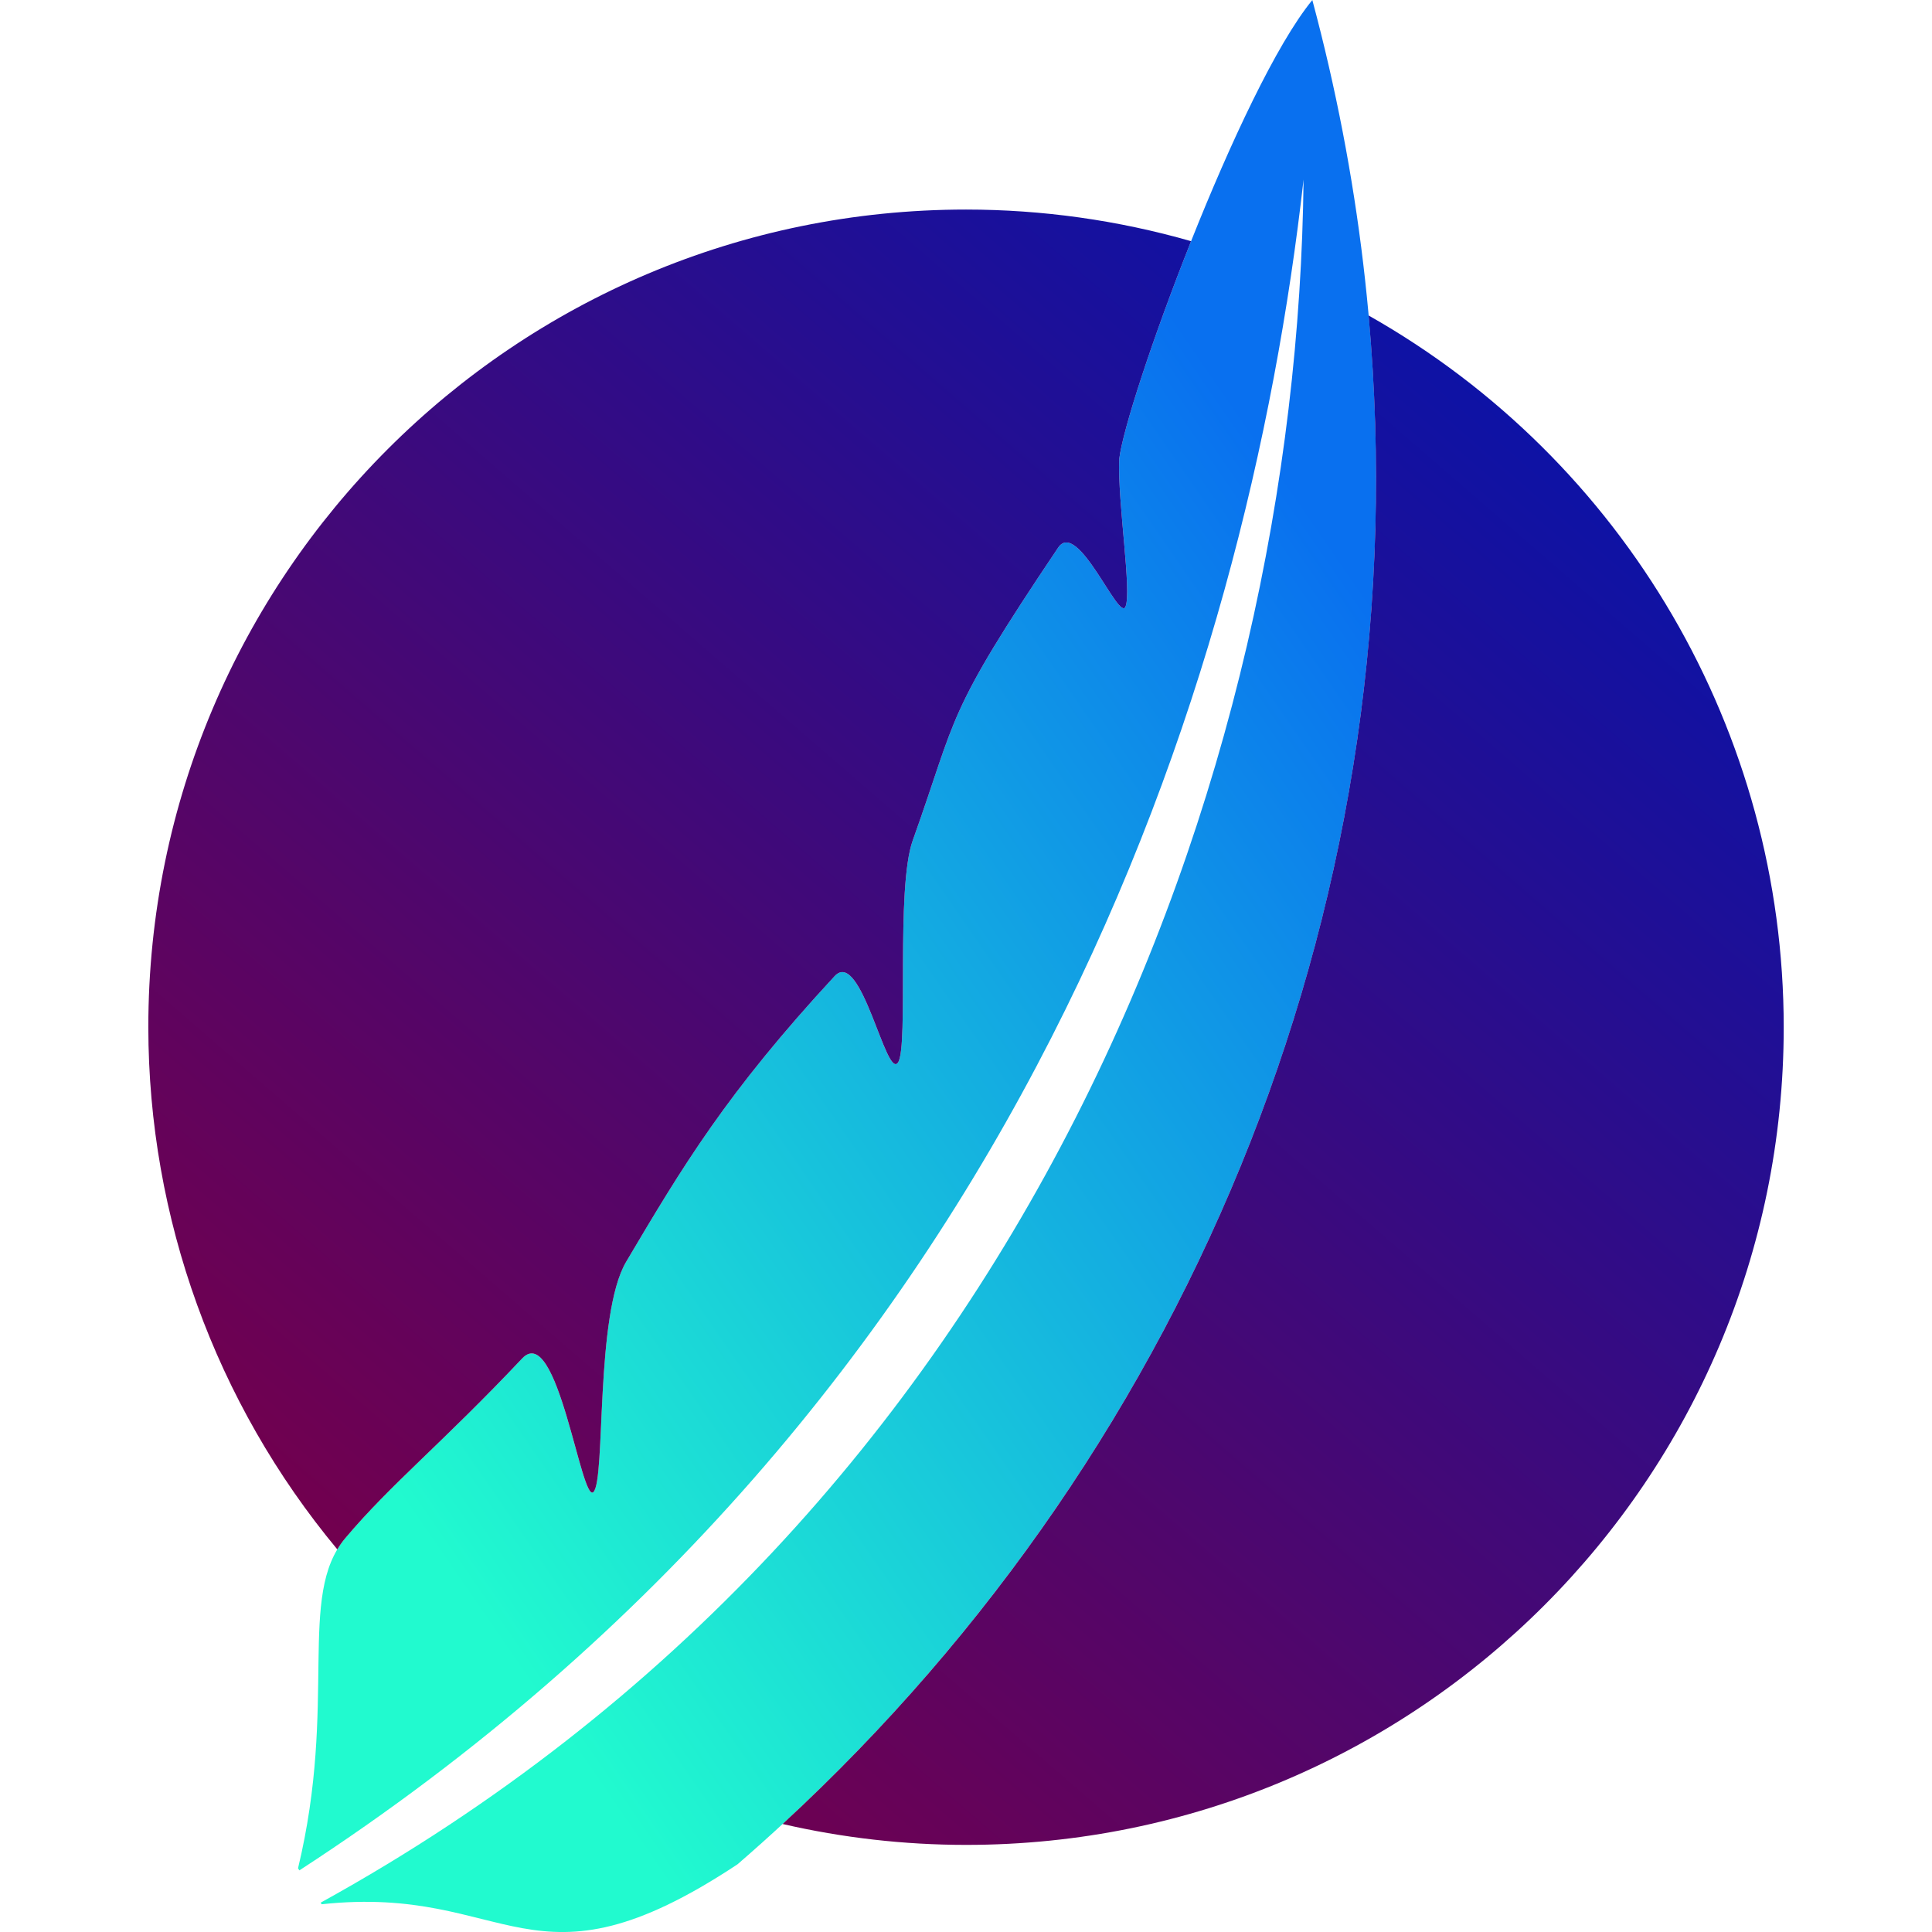
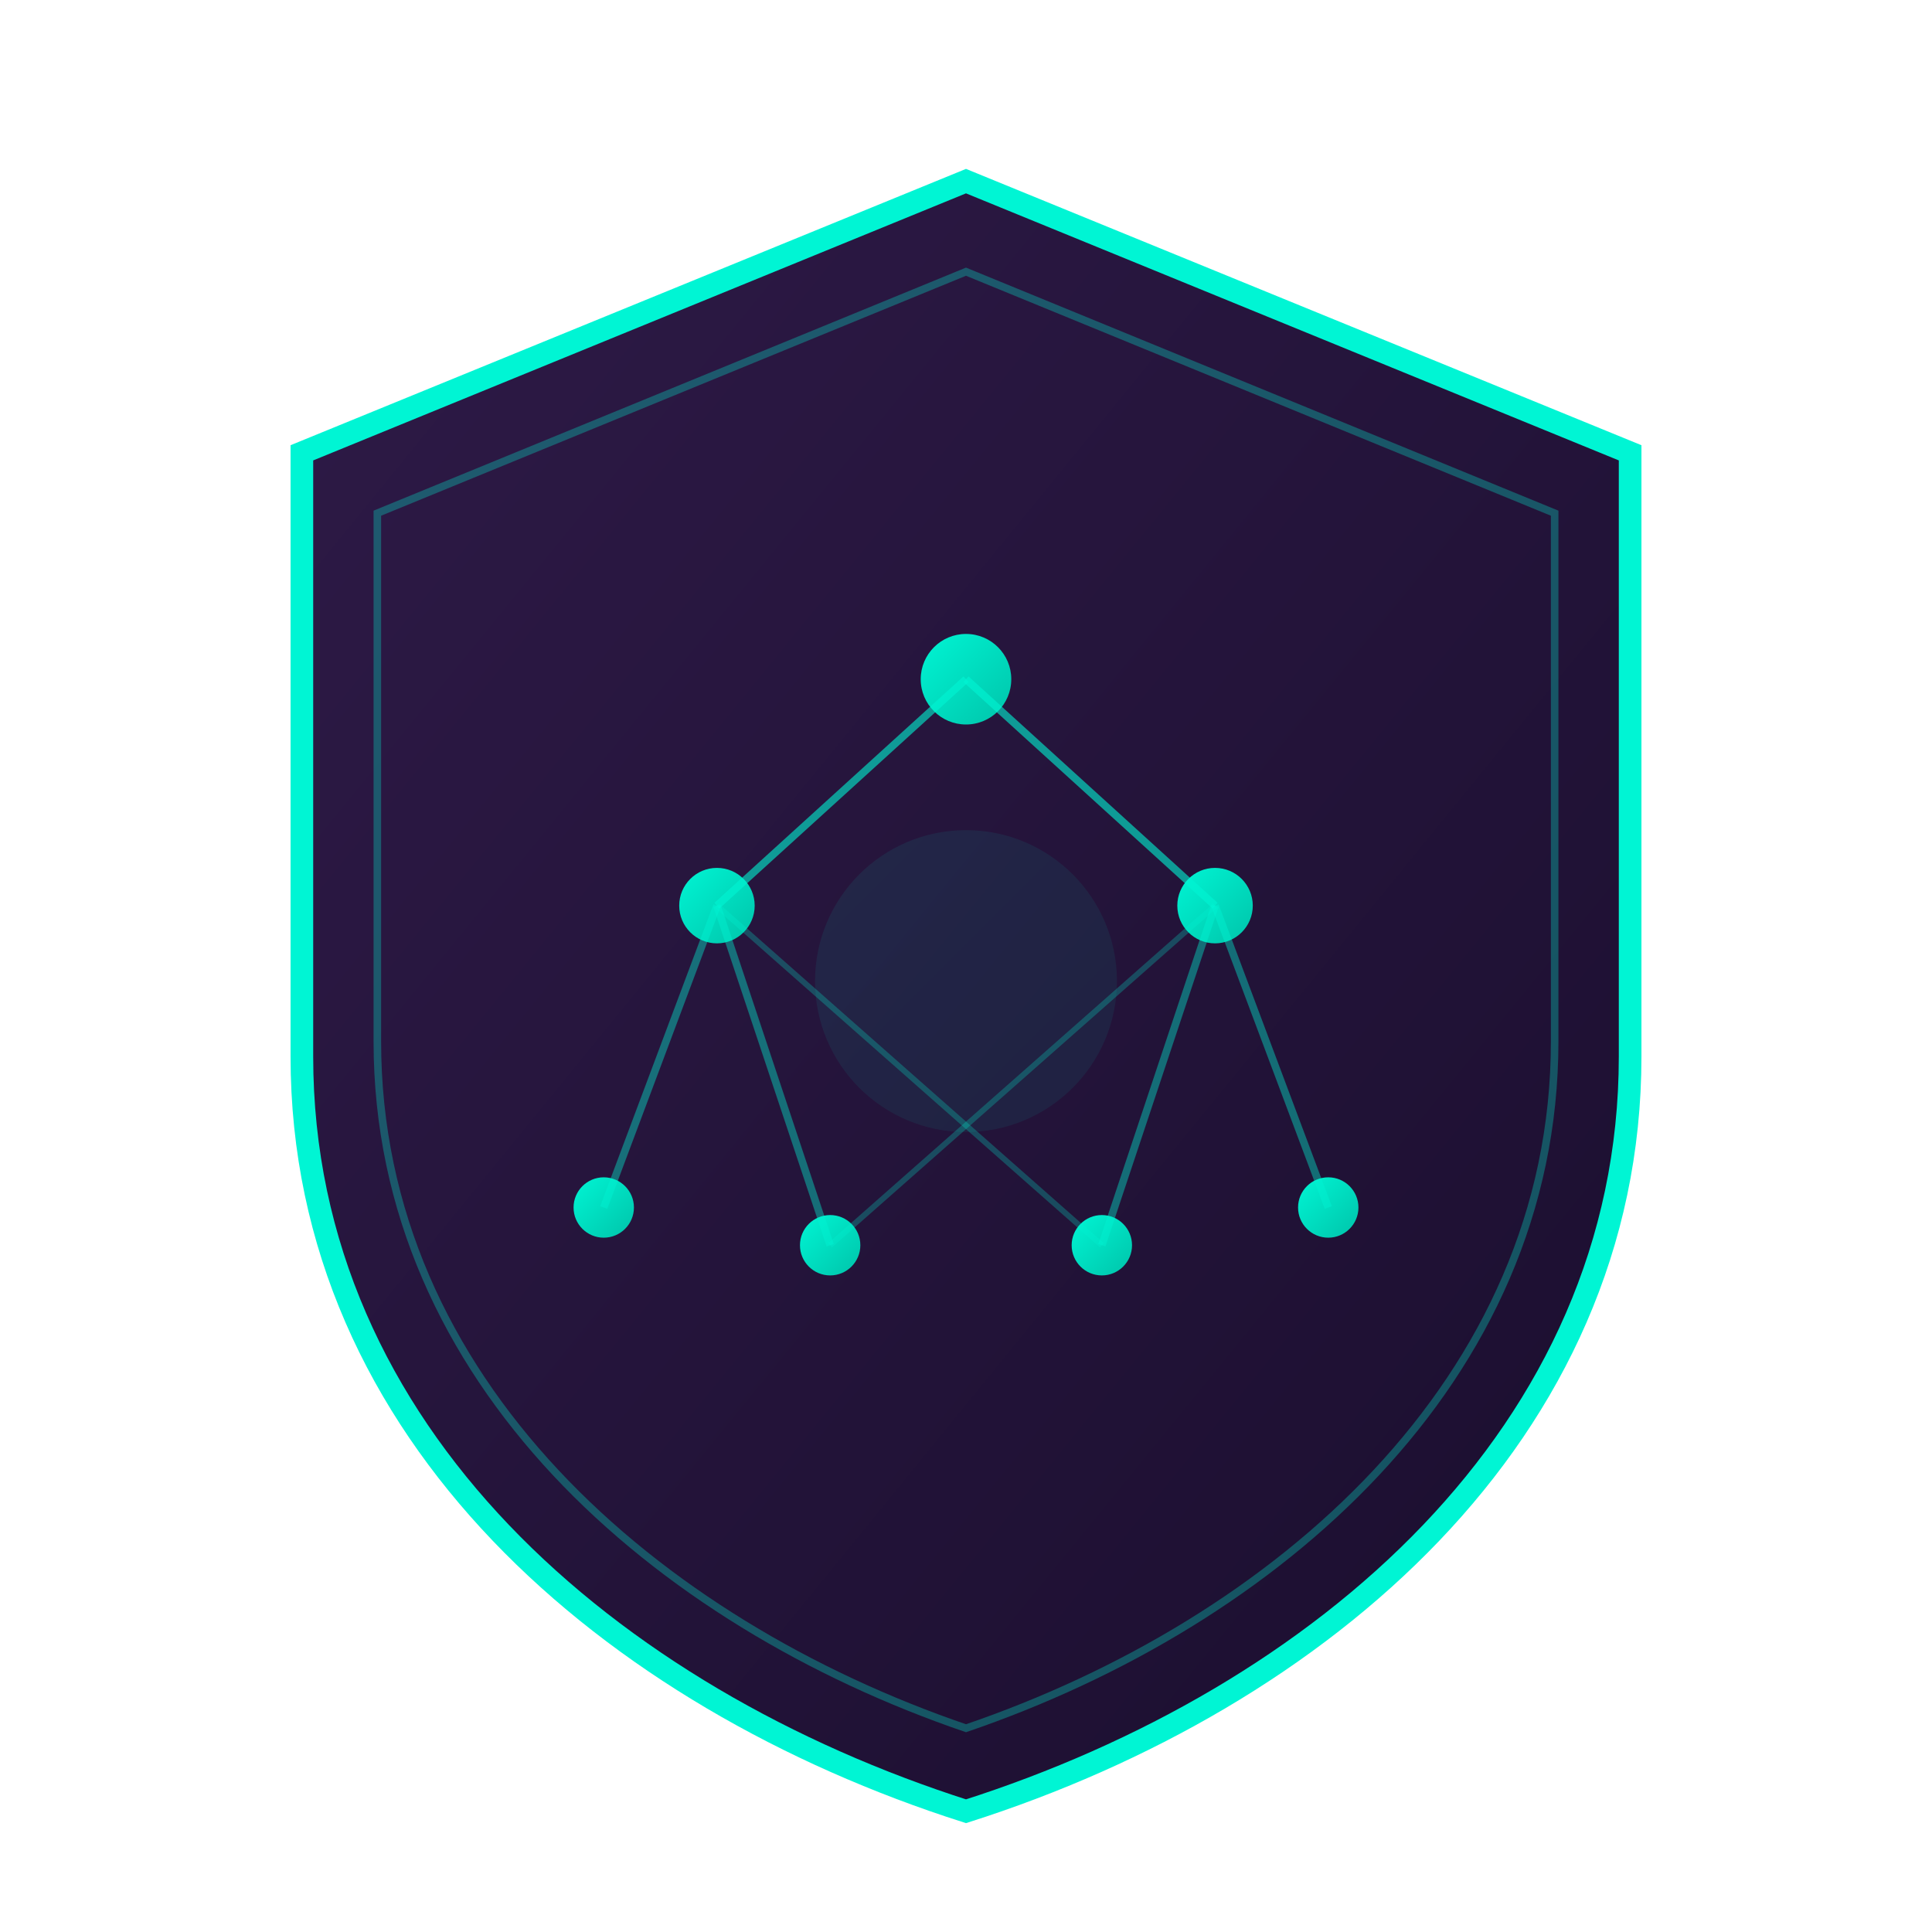
- <svg xmlns="http://www.w3.org/2000/svg" xmlns:xlink="http://www.w3.org/1999/xlink" width="512" height="512" version="1.1" viewBox="0 0 512 512">
+ <svg xmlns="http://www.w3.org/2000/svg" width="512" height="512" viewBox="0 0 512 512">
  <defs>
-     <linearGradient id="linearGradient22708">
-       <stop stop-color="#21facf" offset="0" />
-       <stop stop-color="#0970ef" offset="1" />
+     <linearGradient id="shieldGrad" x1="0%" y1="0%" x2="100%" y2="100%">
+       <stop offset="0%" stop-color="#2E1A47" />
+       <stop offset="100%" stop-color="#1a0e2e" />
    </linearGradient>
-     <linearGradient id="linearGradient6949" x1="68.454" x2="198.59" y1="246.73" y2="96.35" gradientTransform="translate(-5.754,-56.594)" gradientUnits="userSpaceOnUse">
-       <stop stop-color="#72004e" offset="0" />
-       <stop stop-color="#0015b1" offset="1" />
+     <linearGradient id="mintGrad" x1="0%" y1="0%" x2="100%" y2="100%">
+       <stop offset="0%" stop-color="#00F5D4" />
+       <stop offset="100%" stop-color="#00c4aa" />
    </linearGradient>
-     <linearGradient id="linearGradient22718" x1="56.735" x2="155.2" y1="246.96" y2="58.575" gradientUnits="userSpaceOnUse">
-       <stop stop-color="#4f00da" offset="0" />
-       <stop stop-color="#e5311b" offset="1" />
-     </linearGradient>
-     <linearGradient id="linearGradient23463" x1="68.454" x2="198.59" y1="246.73" y2="96.35" gradientUnits="userSpaceOnUse" xlink:href="#linearGradient22708" />
-     <linearGradient id="linearGradient903" x1="54.478" x2="192.1" y1="247.56" y2="9.809" gradientTransform="matrix(.87923 0 0 .87923 -9.551 48.787)" gradientUnits="userSpaceOnUse">
-       <stop stop-color="#dc180d" offset="0" />
-       <stop stop-color="#f96e20" offset=".5" />
-       <stop stop-color="#f4ce41" offset="1" />
-     </linearGradient>
-     <linearGradient id="linearGradient918" x1="39.468" x2="154.99" y1="204.22" y2="124.47" gradientUnits="userSpaceOnUse" xlink:href="#linearGradient22708" />
  </defs>
-   <g transform="matrix(2.473 0 0 2.473 -4.8978 -4.8812)">
-     <path transform="translate(-5.5496,-57.412)" d="m148.16 59.393c-7.71 9.399-19.951 42.888-20.696 49.204-0.17 4.674 1.373 14.231 0.672 15.805-0.719 1.613-5.117-9.446-7.215-6.327-12.219 18.168-10.7 17.731-15.582 31.378-1.836 5.131-0.424 21.99-1.567 23.773-1.273 1.987-3.962-12.31-6.806-9.236-11.603 12.54-16.279 20.379-22.336 30.607-3.359 5.673-2.182 23.33-3.506 24.674-1.302 1.321-3.857-18.326-7.644-14.309-8.519 9.038-14.054 13.441-18.946 19.252-5.198 6.174-0.783 17.584-5.067 35.383l0.145 0.221c77.447-50.308 101.52-127.16 107.61-181.19-0.681 63.93-29.41 142.78-105.33 184.65l0.113 0.171c20.241-2.181 22.307 10.458 44.562-4.284 55.792-48.277 81.856-124.29 61.593-199.78z" display="none" fill="url(#linearGradient903)" />
-     <path transform="translate(-5.5498,-57.412)" d="m148.16 59.393c-7.71 9.399-19.951 42.888-20.696 49.204-0.17 4.674 1.373 14.231 0.672 15.805-0.719 1.613-5.117-9.446-7.215-6.327-12.219 18.168-10.7 17.731-15.582 31.378-1.836 5.131-0.424 21.99-1.567 23.773-1.273 1.987-3.962-12.31-6.806-9.236-11.603 12.54-16.279 20.379-22.336 30.607-3.359 5.673-2.182 23.33-3.506 24.674-1.302 1.321-3.857-18.326-7.644-14.309-8.519 9.038-14.054 13.441-18.946 19.252-5.198 6.174-0.783 17.584-5.067 35.383l0.145 0.221c77.447-50.308 101.52-127.16 107.61-181.19-0.681 63.93-29.41 142.78-105.33 184.65l0.113 0.171c20.241-2.181 22.307 10.458 44.562-4.284 55.792-48.277 81.856-124.29 61.593-199.78z" fill="url(#linearGradient918)" />
-     <g transform="translate(0 2.0218e-5)">
-       <path transform="translate(-5.7543,-56.594)" d="m111.25 81.024c-48.394-1.5e-5 -87.625 39.231-87.625 87.625 0.017 20.443 7.182 40.236 20.253 55.954 0.252-0.422 0.536-0.824 0.858-1.206 4.892-5.81 10.427-10.214 18.946-19.252 3.787-4.018 6.341 15.63 7.644 14.309 1.324-1.344 0.147-19.001 3.506-24.674 6.056-10.228 10.733-18.067 22.336-30.607 2.844-3.074 5.533 11.223 6.806 9.236 1.142-1.782-0.269-18.641 1.566-23.773 4.882-13.647 3.363-13.21 15.582-31.378 2.098-3.119 6.496 7.94 7.215 6.327 0.701-1.573-0.842-11.131-0.672-15.805 0.372-3.15 3.604-13.059 7.705-23.367-7.843-2.247-15.962-3.388-24.12-3.389zm43.142 11.356c5.566 61.595-18.426 120.7-62.796 161.65 6.446 1.486 13.04 2.237 19.655 2.239 48.394 1e-5 87.625-39.231 87.625-87.625-3.1e-4 -31.581-16.995-60.719-44.484-76.268z" display="none" fill="url(#linearGradient22718)" />
-       <path transform="translate(-5.754,-56.594)" d="m111.25 81.024c-48.394-1.5e-5 -87.625 39.231-87.625 87.625 0.017 20.443 7.182 40.236 20.253 55.954 0.252-0.422 0.536-0.824 0.858-1.206 4.892-5.81 10.427-10.214 18.946-19.252 3.787-4.018 6.341 15.63 7.644 14.309 1.324-1.344 0.147-19.001 3.506-24.674 6.056-10.228 10.733-18.067 22.336-30.607 2.844-3.074 5.533 11.223 6.806 9.236 1.142-1.782-0.269-18.641 1.566-23.773 4.882-13.647 3.363-13.21 15.582-31.378 2.098-3.119 6.496 7.94 7.215 6.327 0.701-1.573-0.842-11.131-0.672-15.805 0.372-3.15 3.604-13.059 7.705-23.367-7.843-2.247-15.962-3.388-24.12-3.389zm43.142 11.356c5.566 61.595-18.426 120.7-62.796 161.65 6.446 1.486 13.04 2.237 19.655 2.239 48.394 1e-5 87.625-39.231 87.625-87.625-3.1e-4 -31.581-16.995-60.719-44.484-76.268z" display="none" fill="url(#linearGradient23463)" />
-       <path d="m105.5 24.43c-48.394-1.5e-5 -87.625 39.231-87.625 87.625 0.017 20.443 7.182 40.236 20.253 55.954 0.252-0.422 0.536-0.824 0.858-1.206 4.892-5.81 10.427-10.214 18.946-19.252 3.787-4.018 6.341 15.63 7.644 14.309 1.324-1.344 0.147-19.001 3.506-24.674 6.056-10.228 10.733-18.067 22.336-30.607 2.844-3.074 5.533 11.223 6.806 9.236 1.142-1.782-0.269-18.641 1.566-23.773 4.882-13.647 3.363-13.21 15.582-31.378 2.098-3.119 6.496 7.94 7.215 6.327 0.701-1.573-0.842-11.131-0.672-15.805 0.372-3.15 3.604-13.059 7.705-23.367-7.843-2.247-15.962-3.388-24.12-3.389zm43.142 11.356c5.566 61.595-18.426 120.7-62.796 161.65 6.446 1.486 13.04 2.237 19.655 2.239 48.394 1e-5 87.625-39.231 87.625-87.625-3.1e-4 -31.581-16.995-60.719-44.484-76.268z" fill="url(#linearGradient6949)" />
-     </g>
-   </g>
+   <path d="M256 48 L432 120 L432 280 C432 380 350 450 256 480 C162 450 80 380 80 280 L80 120 Z" fill="url(#shieldGrad)" stroke="#00F5D4" stroke-width="6" />
+   <path d="M256 72 L412 136 L412 276 C412 366 338 430 256 458 C174 430 100 366 100 276 L100 136 Z" fill="none" stroke="rgba(0,245,212,0.3)" stroke-width="2" />
+   <circle cx="256" cy="180" r="12" fill="url(#mintGrad)" />
+   <circle cx="190" cy="240" r="10" fill="url(#mintGrad)" />
+   <circle cx="322" cy="240" r="10" fill="url(#mintGrad)" />
+   <circle cx="160" cy="320" r="8" fill="url(#mintGrad)" />
+   <circle cx="220" cy="330" r="8" fill="url(#mintGrad)" />
+   <circle cx="292" cy="330" r="8" fill="url(#mintGrad)" />
+   <circle cx="352" cy="320" r="8" fill="url(#mintGrad)" />
+   <line x1="256" y1="180" x2="190" y2="240" stroke="#00F5D4" stroke-width="2" opacity="0.6" />
+   <line x1="256" y1="180" x2="322" y2="240" stroke="#00F5D4" stroke-width="2" opacity="0.6" />
+   <line x1="190" y1="240" x2="160" y2="320" stroke="#00F5D4" stroke-width="2" opacity="0.4" />
+   <line x1="190" y1="240" x2="220" y2="330" stroke="#00F5D4" stroke-width="2" opacity="0.4" />
+   <line x1="322" y1="240" x2="292" y2="330" stroke="#00F5D4" stroke-width="2" opacity="0.4" />
+   <line x1="322" y1="240" x2="352" y2="320" stroke="#00F5D4" stroke-width="2" opacity="0.4" />
+   <line x1="190" y1="240" x2="292" y2="330" stroke="#00F5D4" stroke-width="1.5" opacity="0.25" />
+   <line x1="322" y1="240" x2="220" y2="330" stroke="#00F5D4" stroke-width="1.5" opacity="0.25" />
+   <circle cx="256" cy="260" r="40" fill="url(#mintGrad)" opacity="0.08" />
</svg>
